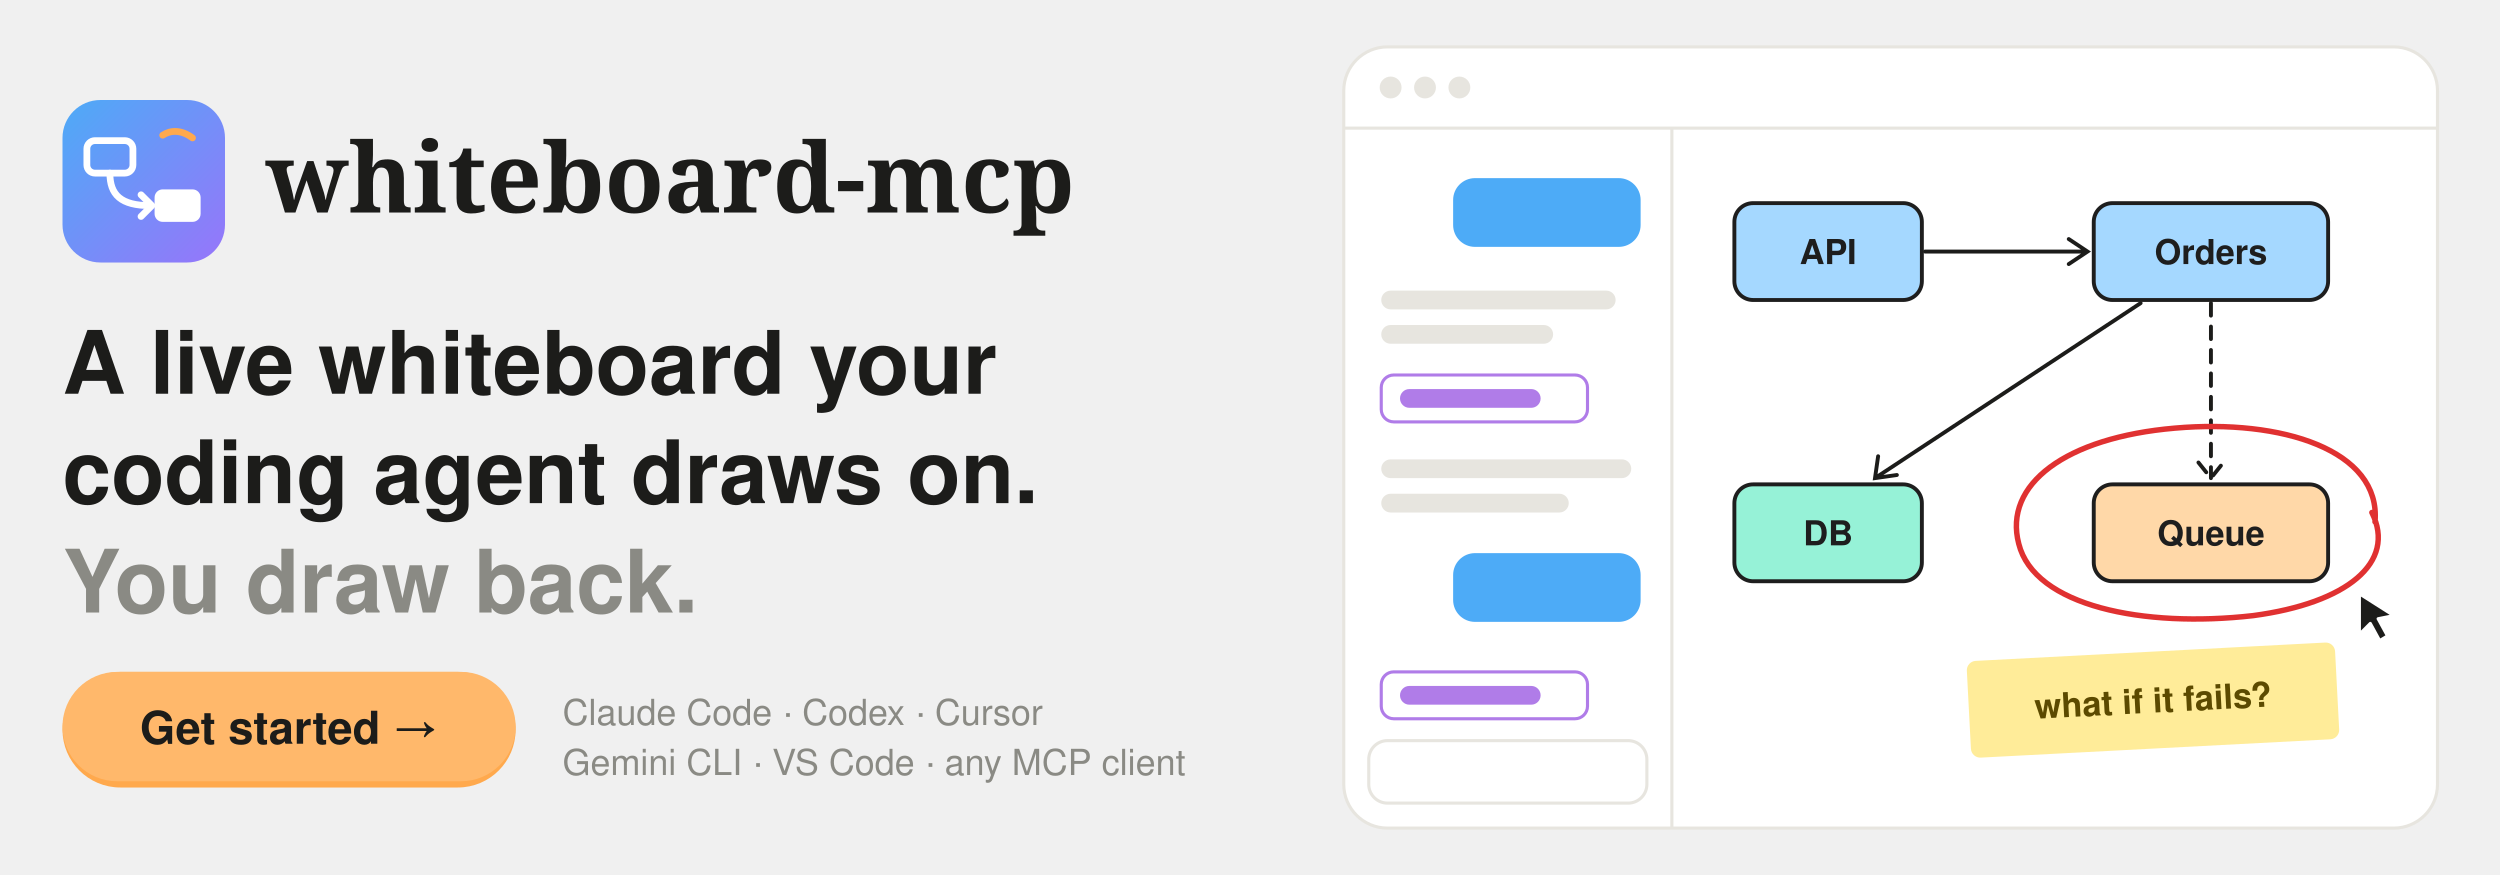
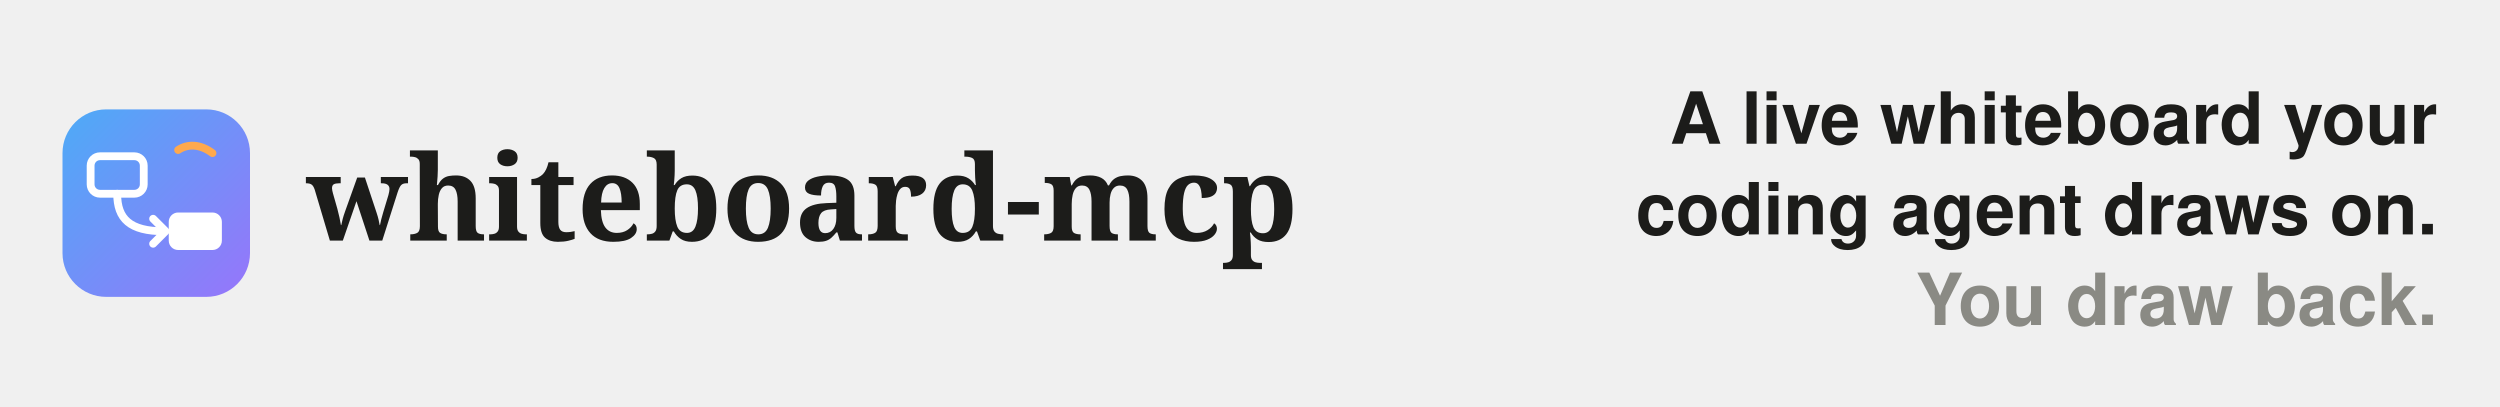
- <svg xmlns="http://www.w3.org/2000/svg" width="1600" height="560" viewBox="0 0 1600 560" role="img" aria-label="whiteboard-mcp: a live whiteboard your coding agent draws on, and you draw back. Works with Claude Code, Codex, Cursor, Gemini CLI, VS Code and any MCP client.">
+ <svg xmlns="http://www.w3.org/2000/svg" width="1600" height="260" viewBox="0 0 1600 260" role="img" aria-label="whiteboard-mcp: a live whiteboard your coding agent draws on. You draw back.">
  <style>
.serif{font-family:'New York','Iowan Old Style',ui-serif,Georgia,serif}
.sans{font-family:-apple-system,BlinkMacSystemFont,'SF Pro Text','Segoe UI',Helvetica,Arial,sans-serif}
.mono{font-family:ui-monospace,'SF Mono',Menlo,Consolas,monospace}
</style>
-   <g transform="translate(40 64) scale(0.8666667)">
+   <g transform="translate(40 70) scale(1)">
    <defs>
      <linearGradient id="lg" x1="0" y1="0" x2="1" y2="1">
        <stop offset="0" stop-color="#4dabf7" />
        <stop offset="1" stop-color="#9775fa" />
      </linearGradient>
    </defs>
    <rect width="120" height="120" rx="28" fill="url(#lg)" />
    <rect x="18" y="30" width="34" height="24" rx="6" fill="none" stroke="#fff" stroke-width="5" />
    <rect x="68" y="66" width="34" height="24" rx="6" fill="#fff" />
    <path d="M35 54c0 16 8 24 30 24" fill="none" stroke="#fff" stroke-width="5" stroke-linecap="round" />
    <path d="M58 70l8 8-8 8" fill="none" stroke="#fff" stroke-width="5" stroke-linecap="round" stroke-linejoin="round" />
    <path d="M74 26c6-4 14-4 22 2" fill="none" stroke="#ffa94d" stroke-width="5" stroke-linecap="round" />
  </g>
-   <text x="170" y="136" class="serif" font-size="62" font-weight="700" fill="#1c1c1a" text-anchor="start">whiteboard-mcp</text>
-   <text x="40" y="252" class="sans" font-size="56" font-weight="600" fill="#1c1c1a" text-anchor="start">A live whiteboard your</text>
-   <text x="40" y="322" class="sans" font-size="56" font-weight="600" fill="#1c1c1a" text-anchor="start">coding agent draws on.</text>
-   <text x="40" y="392" class="sans" font-size="56" font-weight="600" fill="#8a8a84" text-anchor="start">You draw back.</text>
-   <rect x="40" y="430" width="290" height="74" rx="37" fill="#ffa94d" />
-   <rect x="40" y="430" width="290" height="70" rx="35" fill="#ffb86b" />
-   <text x="185" y="476" class="sans" font-size="29" font-weight="700" fill="#1c1c1a" text-anchor="middle">Get started  →</text>
-   <text x="360" y="464" class="sans" font-size="23" font-weight="400" fill="#8a8a84" text-anchor="start">Claude Code · Codex · Cursor</text>
-   <text x="360" y="496" class="sans" font-size="23" font-weight="400" fill="#8a8a84" text-anchor="start">Gemini CLI · VS Code · any MCP client</text>
-   <g>
-     <rect x="860" y="30" width="700" height="500" rx="28" fill="#ffffff" stroke="#e7e5df" stroke-width="2" />
-     <path d="M860 82H1560" stroke="#e7e5df" stroke-width="2" />
-     <circle cx="890" cy="56" r="7" fill="#e7e5df" />
-     <circle cx="912" cy="56" r="7" fill="#e7e5df" />
-     <circle cx="934" cy="56" r="7" fill="#e7e5df" />
-     <path d="M1070 82V530" stroke="#e7e5df" stroke-width="2" />
-     <rect x="930" y="114" width="120" height="44" rx="14" fill="#4dabf7" />
-     <rect x="884" y="186" width="150" height="12" rx="6" fill="#e7e5df" />
-     <rect x="884" y="208" width="110" height="12" rx="6" fill="#e7e5df" />
-     <rect x="884" y="240" width="132" height="30" rx="8" fill="none" stroke="#b07ce8" stroke-width="2" />
-     <rect x="896" y="249" width="90" height="12" rx="6" fill="#b07ce8" />
-     <rect x="884" y="294" width="160" height="12" rx="6" fill="#e7e5df" />
-     <rect x="884" y="316" width="120" height="12" rx="6" fill="#e7e5df" />
-     <rect x="930" y="354" width="120" height="44" rx="14" fill="#4dabf7" />
-     <rect x="884" y="430" width="132" height="30" rx="8" fill="none" stroke="#b07ce8" stroke-width="2" />
-     <rect x="896" y="439" width="90" height="12" rx="6" fill="#b07ce8" />
-     <rect x="876" y="474" width="178" height="40" rx="12" fill="none" stroke="#e7e5df" stroke-width="2" />
-     <rect x="1110" y="130" width="120" height="62" rx="12" fill="#a5d8ff" stroke="#1e1e1e" stroke-width="2.5" />
-     <text x="1170" y="169" class="sans" font-size="22" font-weight="600" fill="#1e1e1e" text-anchor="middle">API</text>
-     <rect x="1340" y="130" width="150" height="62" rx="12" fill="#a5d8ff" stroke="#1e1e1e" stroke-width="2.5" />
-     <text x="1415" y="169" class="sans" font-size="22" font-weight="600" fill="#1e1e1e" text-anchor="middle">Orders</text>
-     <rect x="1110" y="310" width="120" height="62" rx="12" fill="#96f2d7" stroke="#1e1e1e" stroke-width="2.5" />
-     <text x="1170" y="349" class="sans" font-size="22" font-weight="600" fill="#1e1e1e" text-anchor="middle">DB</text>
-     <rect x="1340" y="310" width="150" height="62" rx="12" fill="#ffd8a8" stroke="#1e1e1e" stroke-width="2.5" />
-     <text x="1415" y="349" class="sans" font-size="22" font-weight="600" fill="#1e1e1e" text-anchor="middle">Queue</text>
-     <path d="M1232 161H1336M1324 153l12 8-12 8" fill="none" stroke="#1c1c1a" stroke-width="2.5" stroke-linecap="round" />
-     <path d="M1370 194L1200 306M1202 292l-2 14 14-2" fill="none" stroke="#1c1c1a" stroke-width="2.5" stroke-linecap="round" />
-     <path d="M1415 194V306M1407 296l8 10 8-10" fill="none" stroke="#1c1c1a" stroke-width="2.5" stroke-linecap="round" stroke-dasharray="8 7" />
-     <path d="M1520 334c4 -46 -60 -66 -128 -60c-70 6 -110 36 -100 74c10 40 80 54 150 46c60 -8 92 -34 76 -66" fill="none" stroke="#e03131" stroke-width="3.5" stroke-linecap="round" />
-     <g transform="rotate(-3 1360 450)">
-       <rect x="1260" y="418" width="236" height="62" rx="6" fill="#ffec99" />
-       <text x="1378" y="457" class="sans" font-size="22" font-weight="600" fill="#5c4a00" text-anchor="middle">what if it fails?</text>
-     </g>
-     <path transform="translate(1510 380)" d="M0 0l22 14-10 2 6 11-5 3-6-11-7 7z" fill="#1c1c1a" stroke="#ffffff" stroke-width="2" stroke-linejoin="round" />
-   </g>
+   <text x="196" y="154" class="serif" font-size="76" font-weight="700" fill="#1c1c1a" text-anchor="start">whiteboard-mcp</text>
+   <text x="1560" y="92" class="sans" font-size="46" font-weight="600" fill="#1c1c1a" text-anchor="end">A live whiteboard your</text>
+   <text x="1560" y="150" class="sans" font-size="46" font-weight="600" fill="#1c1c1a" text-anchor="end">coding agent draws on.</text>
+   <text x="1560" y="208" class="sans" font-size="46" font-weight="600" fill="#8a8a84" text-anchor="end">You draw back.</text>
</svg>
